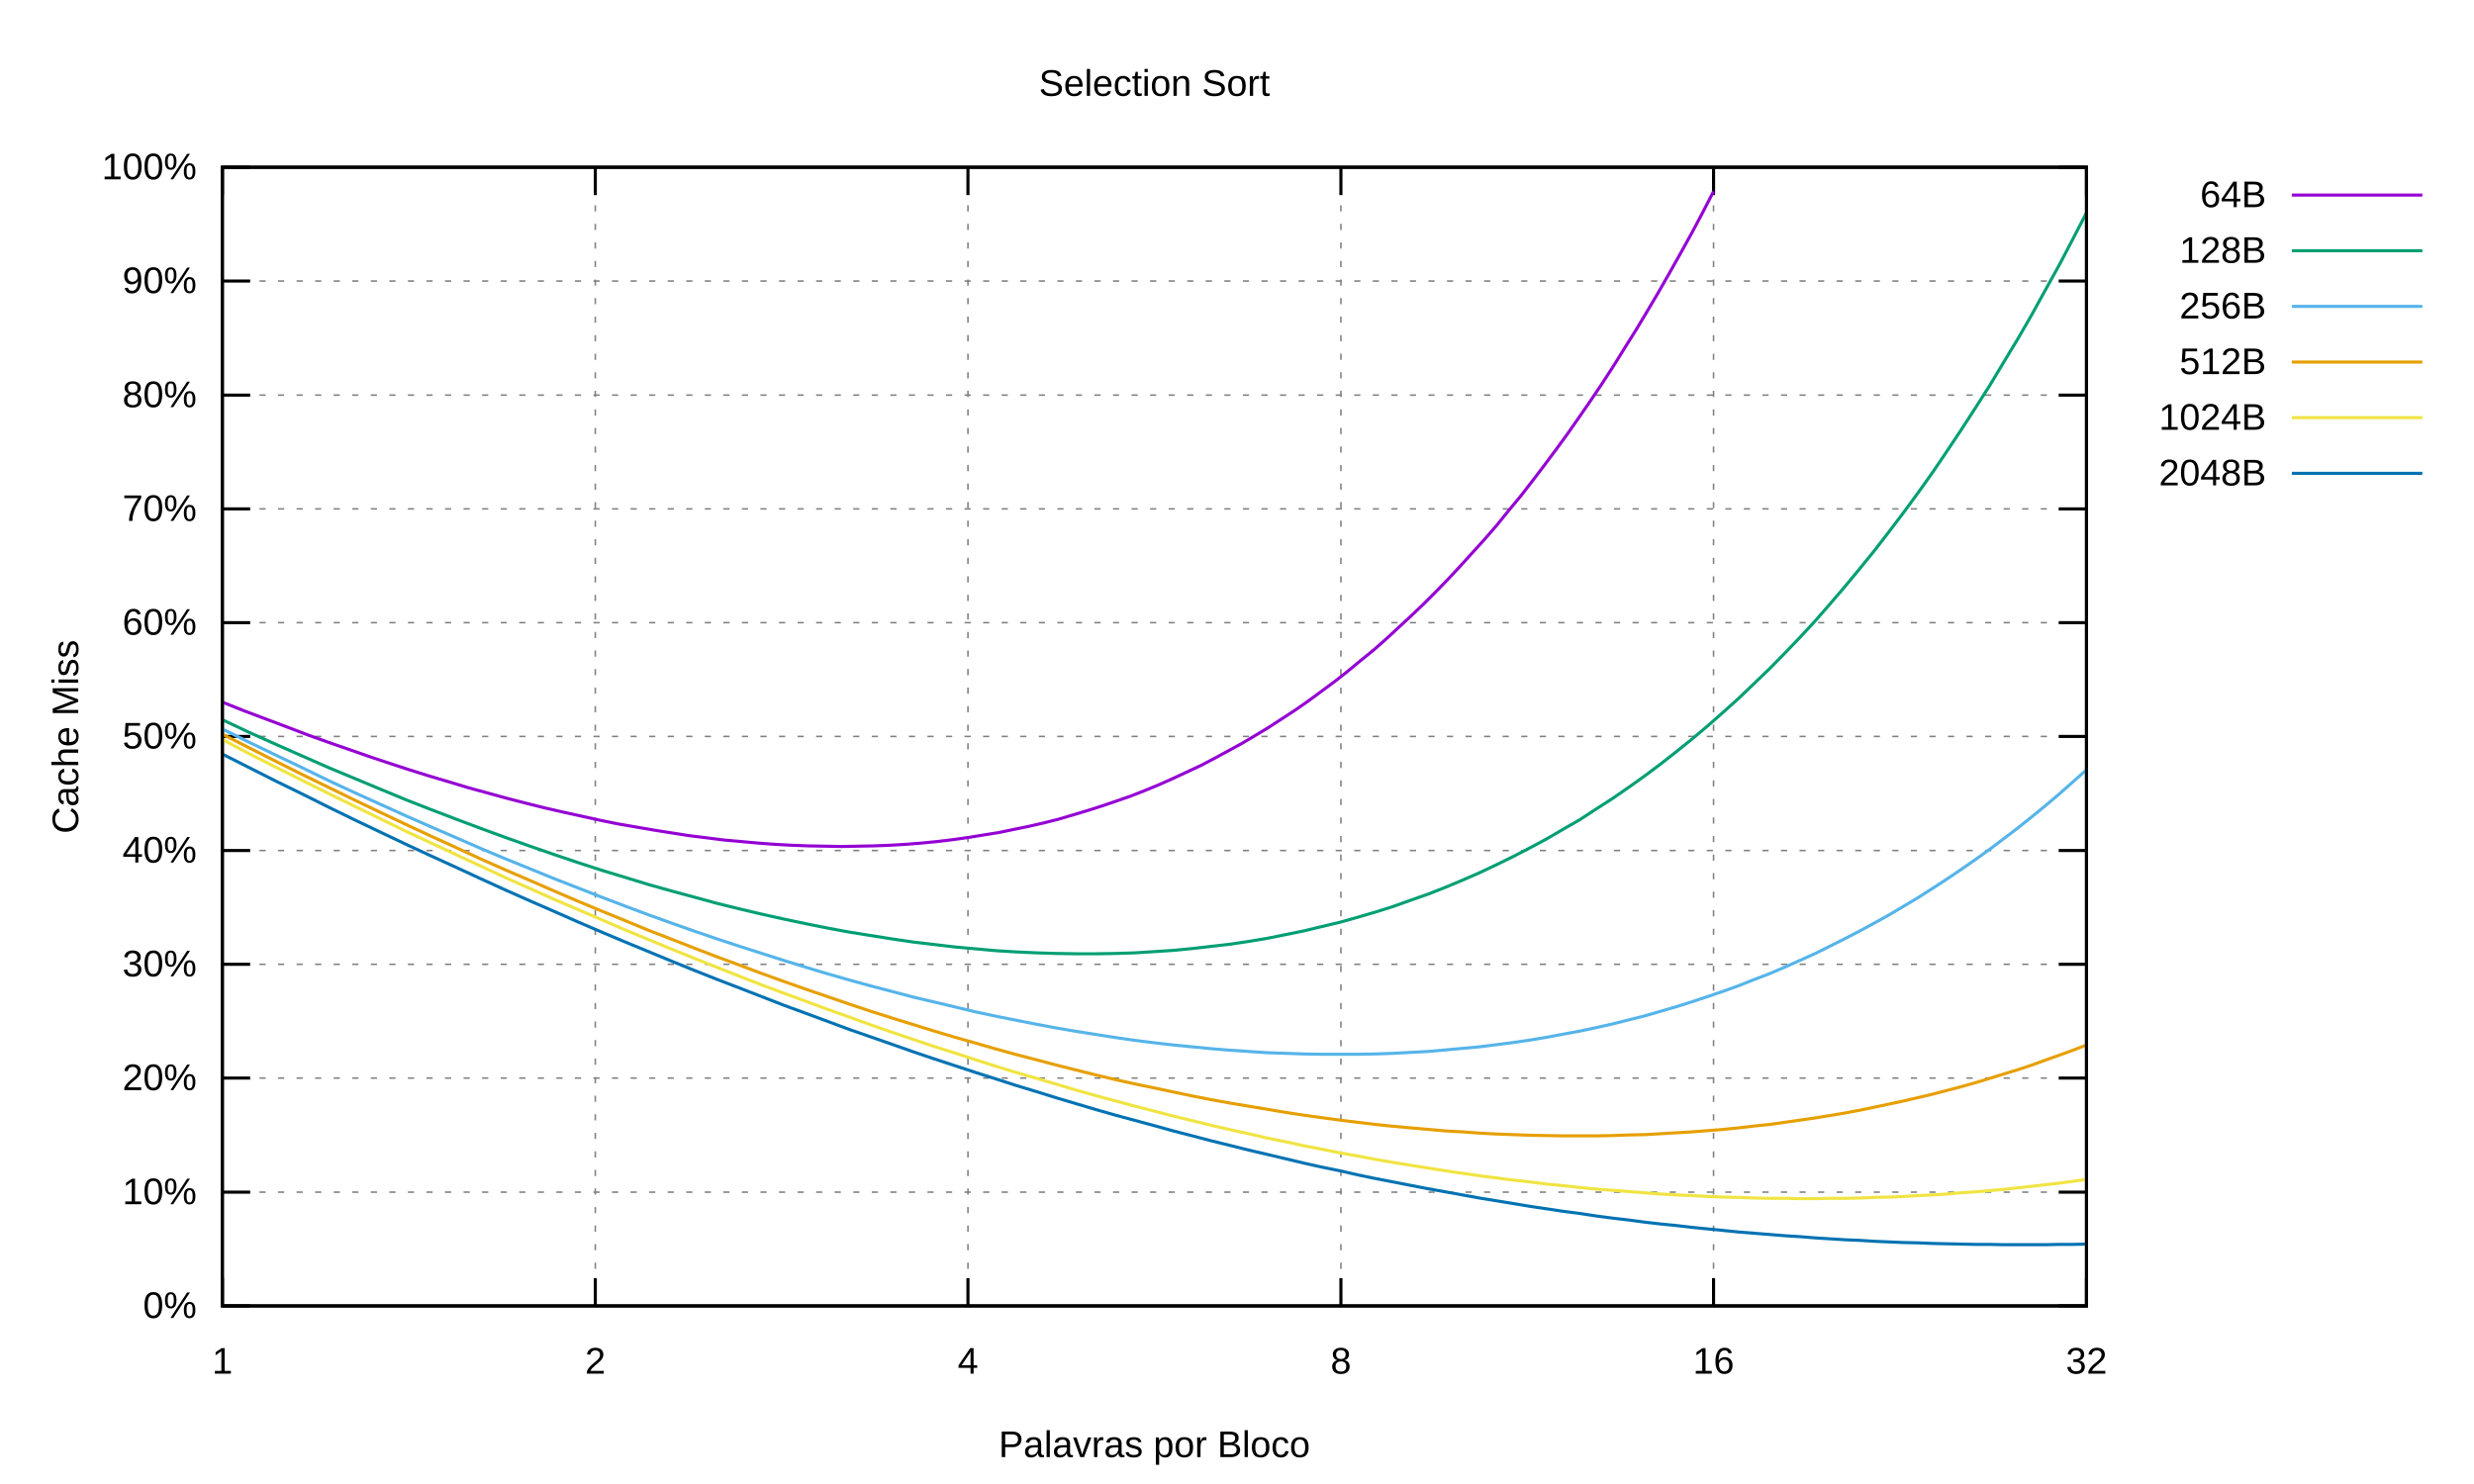
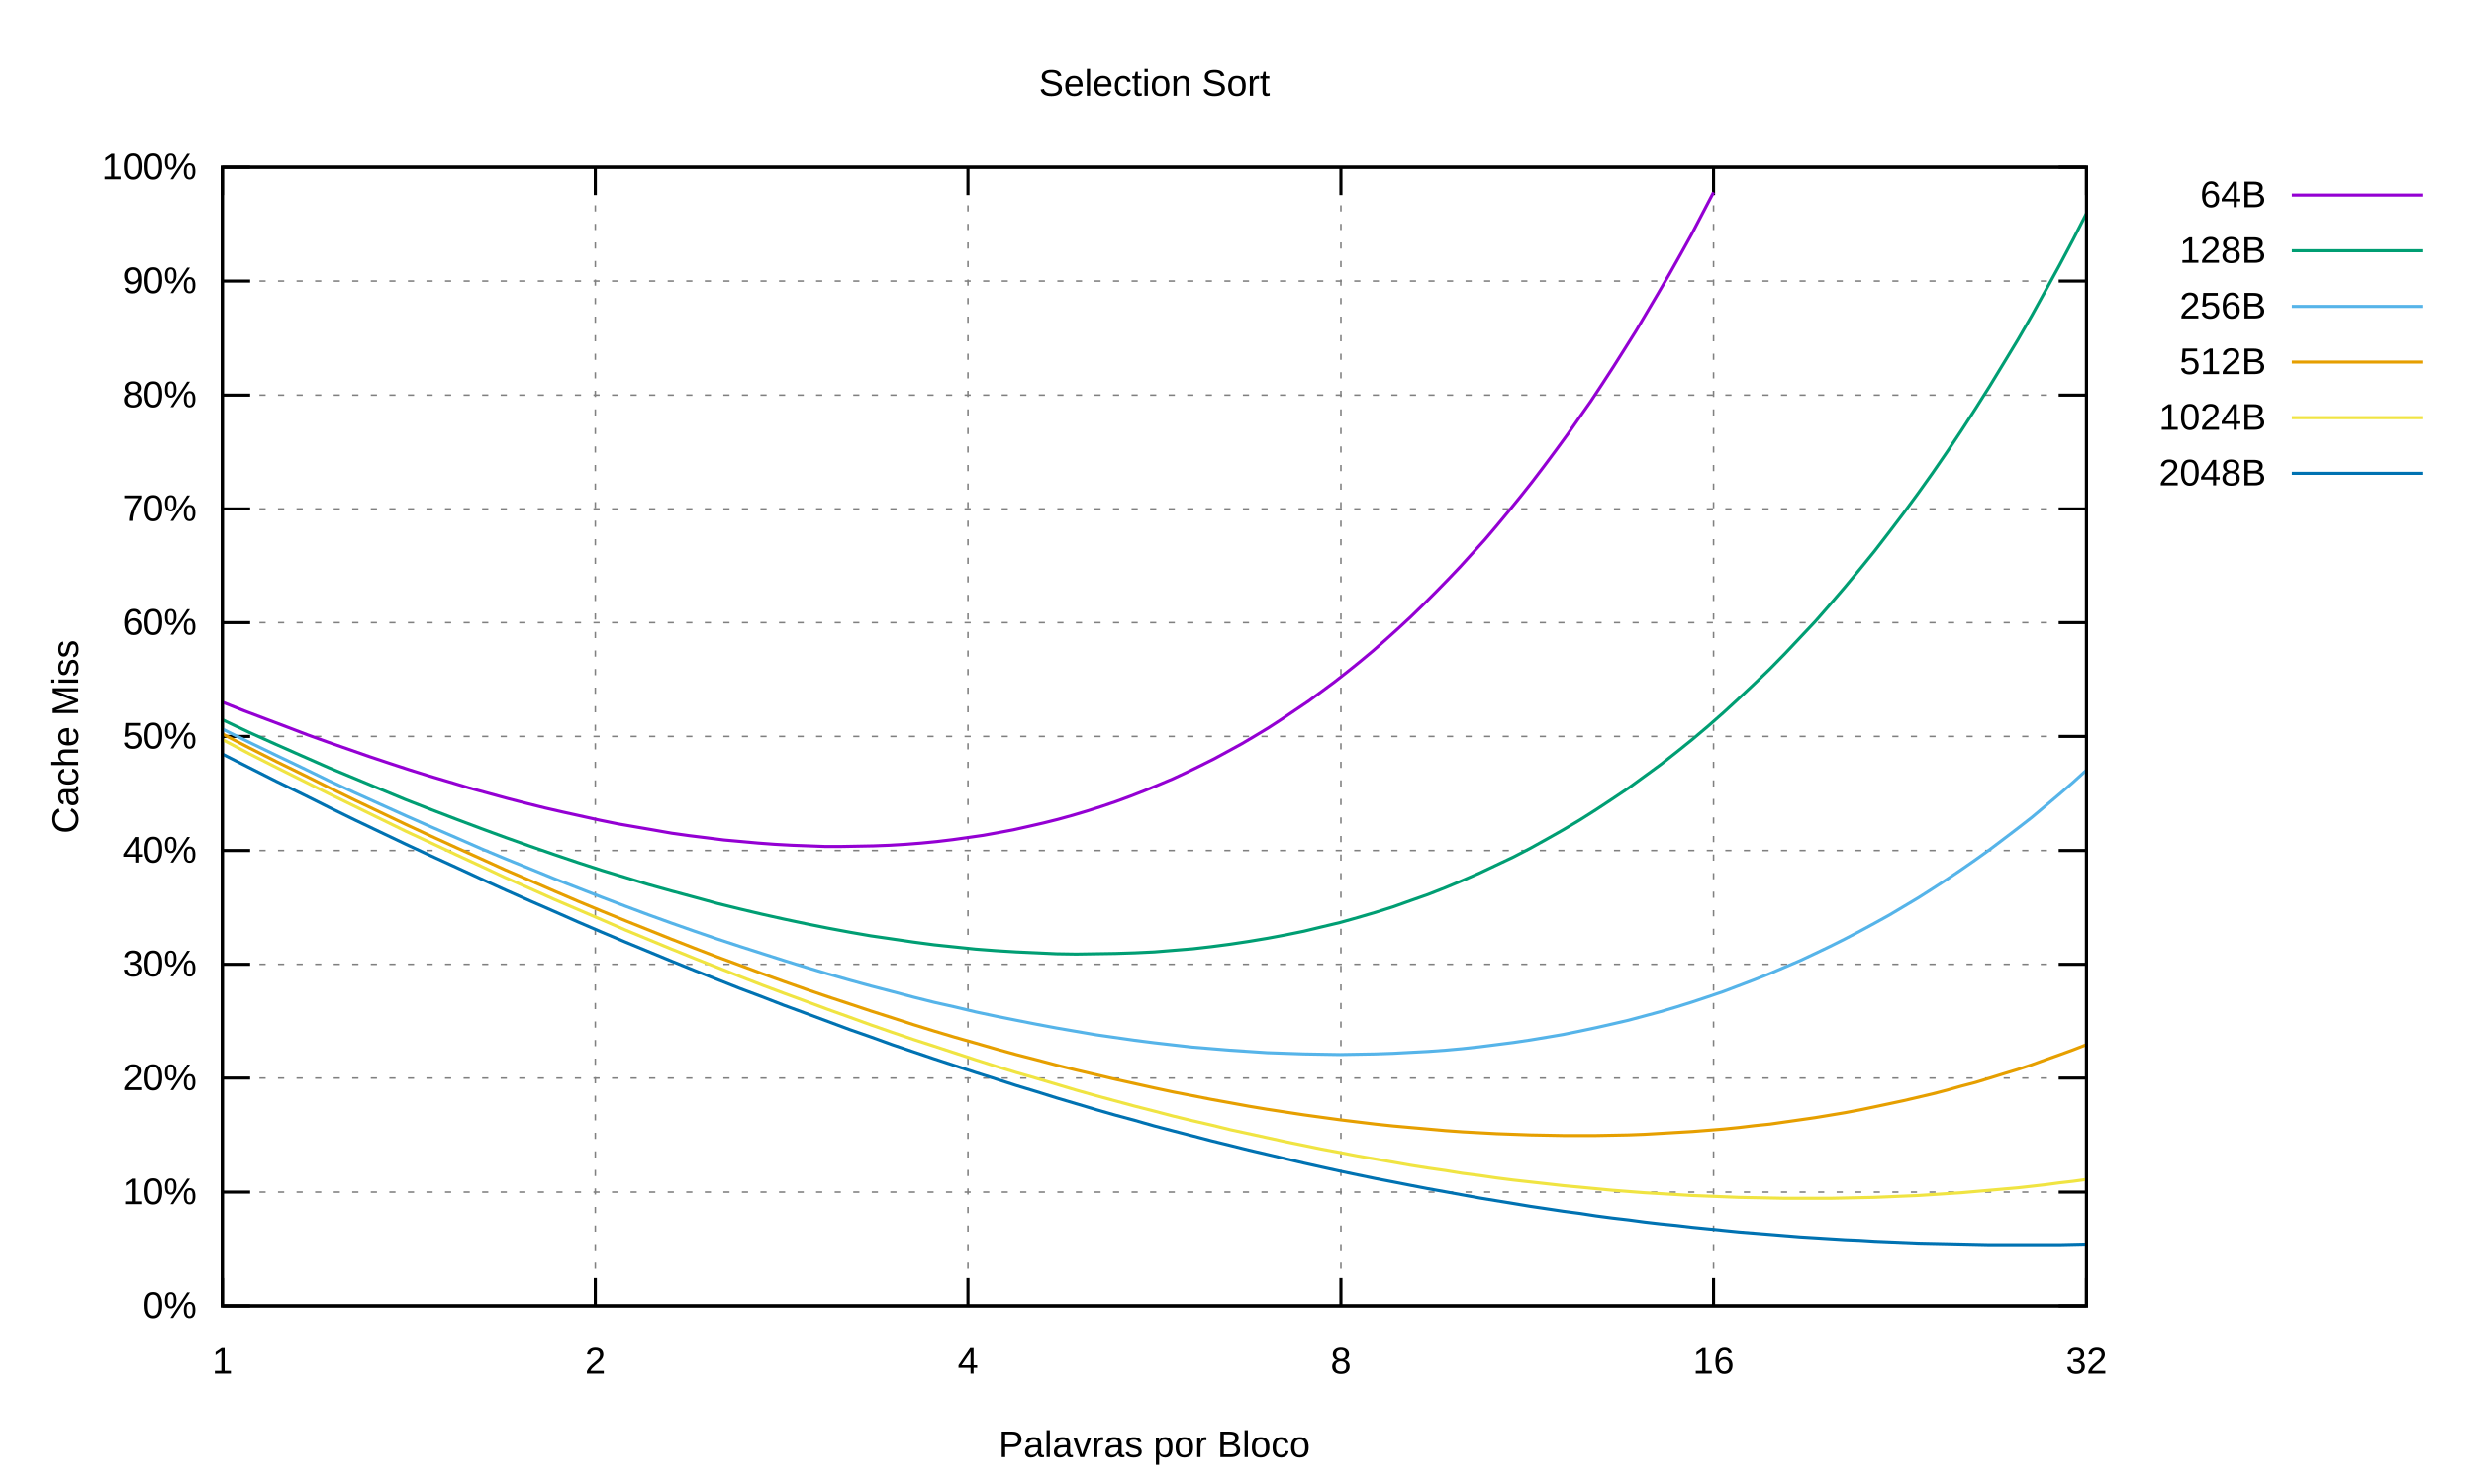
<svg xmlns="http://www.w3.org/2000/svg" xmlns:xlink="http://www.w3.org/1999/xlink" width="800" height="480" viewBox="0 0 800 480">
  <g id="gnuplot_canvas">
    <rect x="0" y="0" width="800" height="480" fill="none" />
    <defs>
      <circle id="gpDot" r="0.5" stroke-width="0.5" stroke="currentColor" />
      <path id="gpPt0" stroke-width="0.222" stroke="currentColor" d="M-1,0 h2 M0,-1 v2" />
      <path id="gpPt1" stroke-width="0.222" stroke="currentColor" d="M-1,-1 L1,1 M1,-1 L-1,1" />
      <path id="gpPt2" stroke-width="0.222" stroke="currentColor" d="M-1,0 L1,0 M0,-1 L0,1 M-1,-1 L1,1 M-1,1 L1,-1" />
      <rect id="gpPt3" stroke-width="0.222" stroke="currentColor" x="-1" y="-1" width="2" height="2" />
      <rect id="gpPt4" stroke-width="0.222" stroke="currentColor" fill="currentColor" x="-1" y="-1" width="2" height="2" />
      <circle id="gpPt5" stroke-width="0.222" stroke="currentColor" cx="0" cy="0" r="1" />
      <use xlink:href="#gpPt5" id="gpPt6" fill="currentColor" stroke="none" />
      <path id="gpPt7" stroke-width="0.222" stroke="currentColor" d="M0,-1.33 L-1.33,0.67 L1.33,0.67 z" />
      <use xlink:href="#gpPt7" id="gpPt8" fill="currentColor" stroke="none" />
      <use xlink:href="#gpPt7" id="gpPt9" stroke="currentColor" transform="rotate(180)" />
      <use xlink:href="#gpPt9" id="gpPt10" fill="currentColor" stroke="none" />
      <use xlink:href="#gpPt3" id="gpPt11" stroke="currentColor" transform="rotate(45)" />
      <use xlink:href="#gpPt11" id="gpPt12" fill="currentColor" stroke="none" />
      <path id="gpPt13" stroke-width="0.222" stroke="currentColor" d="M0,1.330 L1.265,0.411 L0.782,-1.067 L-0.782,-1.076 L-1.265,0.411 z" />
      <use xlink:href="#gpPt13" id="gpPt14" fill="currentColor" stroke="none" />
      <filter id="textbox" filterUnits="objectBoundingBox" x="0" y="0" height="1" width="1">
        <feFlood flood-color="white" flood-opacity="1" result="bgnd" />
        <feComposite in="SourceGraphic" in2="bgnd" operator="atop" />
      </filter>
      <filter id="greybox" filterUnits="objectBoundingBox" x="0" y="0" height="1" width="1">
        <feFlood flood-color="lightgrey" flood-opacity="1" result="grey" />
        <feComposite in="SourceGraphic" in2="grey" operator="atop" />
      </filter>
    </defs>
    <g fill="none" color="white" stroke="black" stroke-width="1.00" stroke-linecap="butt" stroke-linejoin="miter">
</g>
    <g fill="none" color="black" stroke="currentColor" stroke-width="1.00" stroke-linecap="butt" stroke-linejoin="miter">
</g>
    <g fill="none" color="black" stroke="black" stroke-width="0.50" stroke-linecap="butt" stroke-linejoin="miter">
</g>
    <g fill="none" color="gray" stroke="currentColor" stroke-width="0.50" stroke-linecap="butt" stroke-linejoin="miter">
      <path stroke="gray" stroke-dasharray="2,4" class="gridline" d="M71.9,422.4 L674.7,422.4  " />
    </g>
    <g fill="none" color="gray" stroke="gray" stroke-width="1.00" stroke-linecap="butt" stroke-linejoin="miter">
</g>
    <g fill="none" color="black" stroke="currentColor" stroke-width="1.00" stroke-linecap="butt" stroke-linejoin="miter">
      <path stroke="black" d="M71.9,422.4 L80.9,422.4 M674.7,422.4 L665.7,422.4  " />
      <g transform="translate(63.6,426.3)" stroke="none" fill="black" font-family="Arial" font-size="12.00" text-anchor="end">
        <text>
          <tspan font-family="Arial">0%</tspan>
        </text>
      </g>
    </g>
    <g fill="none" color="black" stroke="currentColor" stroke-width="1.00" stroke-linecap="butt" stroke-linejoin="miter">
</g>
    <g fill="none" color="black" stroke="black" stroke-width="0.50" stroke-linecap="butt" stroke-linejoin="miter">
</g>
    <g fill="none" color="gray" stroke="currentColor" stroke-width="0.50" stroke-linecap="butt" stroke-linejoin="miter">
      <path stroke="gray" stroke-dasharray="2,4" class="gridline" d="M71.9,385.6 L674.7,385.6  " />
    </g>
    <g fill="none" color="gray" stroke="gray" stroke-width="1.00" stroke-linecap="butt" stroke-linejoin="miter">
</g>
    <g fill="none" color="black" stroke="currentColor" stroke-width="1.00" stroke-linecap="butt" stroke-linejoin="miter">
      <path stroke="black" d="M71.9,385.6 L80.9,385.6 M674.7,385.6 L665.7,385.6  " />
      <g transform="translate(63.6,389.5)" stroke="none" fill="black" font-family="Arial" font-size="12.00" text-anchor="end">
        <text>
          <tspan font-family="Arial">10%</tspan>
        </text>
      </g>
    </g>
    <g fill="none" color="black" stroke="currentColor" stroke-width="1.00" stroke-linecap="butt" stroke-linejoin="miter">
</g>
    <g fill="none" color="black" stroke="black" stroke-width="0.50" stroke-linecap="butt" stroke-linejoin="miter">
</g>
    <g fill="none" color="gray" stroke="currentColor" stroke-width="0.50" stroke-linecap="butt" stroke-linejoin="miter">
      <path stroke="gray" stroke-dasharray="2,4" class="gridline" d="M71.9,348.7 L674.7,348.7  " />
    </g>
    <g fill="none" color="gray" stroke="gray" stroke-width="1.00" stroke-linecap="butt" stroke-linejoin="miter">
</g>
    <g fill="none" color="black" stroke="currentColor" stroke-width="1.00" stroke-linecap="butt" stroke-linejoin="miter">
      <path stroke="black" d="M71.9,348.7 L80.9,348.7 M674.7,348.7 L665.7,348.7  " />
      <g transform="translate(63.6,352.6)" stroke="none" fill="black" font-family="Arial" font-size="12.00" text-anchor="end">
        <text>
          <tspan font-family="Arial">20%</tspan>
        </text>
      </g>
    </g>
    <g fill="none" color="black" stroke="currentColor" stroke-width="1.00" stroke-linecap="butt" stroke-linejoin="miter">
</g>
    <g fill="none" color="black" stroke="black" stroke-width="0.50" stroke-linecap="butt" stroke-linejoin="miter">
</g>
    <g fill="none" color="gray" stroke="currentColor" stroke-width="0.50" stroke-linecap="butt" stroke-linejoin="miter">
      <path stroke="gray" stroke-dasharray="2,4" class="gridline" d="M71.9,311.9 L674.7,311.9  " />
    </g>
    <g fill="none" color="gray" stroke="gray" stroke-width="1.00" stroke-linecap="butt" stroke-linejoin="miter">
</g>
    <g fill="none" color="black" stroke="currentColor" stroke-width="1.00" stroke-linecap="butt" stroke-linejoin="miter">
      <path stroke="black" d="M71.9,311.9 L80.9,311.9 M674.7,311.9 L665.7,311.9  " />
      <g transform="translate(63.6,315.8)" stroke="none" fill="black" font-family="Arial" font-size="12.00" text-anchor="end">
        <text>
          <tspan font-family="Arial">30%</tspan>
        </text>
      </g>
    </g>
    <g fill="none" color="black" stroke="currentColor" stroke-width="1.00" stroke-linecap="butt" stroke-linejoin="miter">
</g>
    <g fill="none" color="black" stroke="black" stroke-width="0.50" stroke-linecap="butt" stroke-linejoin="miter">
</g>
    <g fill="none" color="gray" stroke="currentColor" stroke-width="0.50" stroke-linecap="butt" stroke-linejoin="miter">
      <path stroke="gray" stroke-dasharray="2,4" class="gridline" d="M71.9,275.1 L674.7,275.1  " />
    </g>
    <g fill="none" color="gray" stroke="gray" stroke-width="1.00" stroke-linecap="butt" stroke-linejoin="miter">
</g>
    <g fill="none" color="black" stroke="currentColor" stroke-width="1.00" stroke-linecap="butt" stroke-linejoin="miter">
      <path stroke="black" d="M71.9,275.1 L80.9,275.1 M674.7,275.1 L665.7,275.1  " />
      <g transform="translate(63.6,279.0)" stroke="none" fill="black" font-family="Arial" font-size="12.00" text-anchor="end">
        <text>
          <tspan font-family="Arial">40%</tspan>
        </text>
      </g>
    </g>
    <g fill="none" color="black" stroke="currentColor" stroke-width="1.00" stroke-linecap="butt" stroke-linejoin="miter">
</g>
    <g fill="none" color="black" stroke="black" stroke-width="0.50" stroke-linecap="butt" stroke-linejoin="miter">
</g>
    <g fill="none" color="gray" stroke="currentColor" stroke-width="0.50" stroke-linecap="butt" stroke-linejoin="miter">
      <path stroke="gray" stroke-dasharray="2,4" class="gridline" d="M71.9,238.2 L674.7,238.2  " />
    </g>
    <g fill="none" color="gray" stroke="gray" stroke-width="1.00" stroke-linecap="butt" stroke-linejoin="miter">
</g>
    <g fill="none" color="black" stroke="currentColor" stroke-width="1.00" stroke-linecap="butt" stroke-linejoin="miter">
      <path stroke="black" d="M71.9,238.2 L80.9,238.2 M674.7,238.2 L665.7,238.2  " />
      <g transform="translate(63.6,242.1)" stroke="none" fill="black" font-family="Arial" font-size="12.00" text-anchor="end">
        <text>
          <tspan font-family="Arial">50%</tspan>
        </text>
      </g>
    </g>
    <g fill="none" color="black" stroke="currentColor" stroke-width="1.00" stroke-linecap="butt" stroke-linejoin="miter">
</g>
    <g fill="none" color="black" stroke="black" stroke-width="0.50" stroke-linecap="butt" stroke-linejoin="miter">
</g>
    <g fill="none" color="gray" stroke="currentColor" stroke-width="0.50" stroke-linecap="butt" stroke-linejoin="miter">
      <path stroke="gray" stroke-dasharray="2,4" class="gridline" d="M71.9,201.4 L674.7,201.4  " />
    </g>
    <g fill="none" color="gray" stroke="gray" stroke-width="1.00" stroke-linecap="butt" stroke-linejoin="miter">
</g>
    <g fill="none" color="black" stroke="currentColor" stroke-width="1.00" stroke-linecap="butt" stroke-linejoin="miter">
      <path stroke="black" d="M71.9,201.4 L80.9,201.4 M674.7,201.4 L665.7,201.4  " />
      <g transform="translate(63.6,205.3)" stroke="none" fill="black" font-family="Arial" font-size="12.00" text-anchor="end">
        <text>
          <tspan font-family="Arial">60%</tspan>
        </text>
      </g>
    </g>
    <g fill="none" color="black" stroke="currentColor" stroke-width="1.00" stroke-linecap="butt" stroke-linejoin="miter">
</g>
    <g fill="none" color="black" stroke="black" stroke-width="0.50" stroke-linecap="butt" stroke-linejoin="miter">
</g>
    <g fill="none" color="gray" stroke="currentColor" stroke-width="0.50" stroke-linecap="butt" stroke-linejoin="miter">
      <path stroke="gray" stroke-dasharray="2,4" class="gridline" d="M71.9,164.6 L674.7,164.6  " />
    </g>
    <g fill="none" color="gray" stroke="gray" stroke-width="1.00" stroke-linecap="butt" stroke-linejoin="miter">
</g>
    <g fill="none" color="black" stroke="currentColor" stroke-width="1.00" stroke-linecap="butt" stroke-linejoin="miter">
      <path stroke="black" d="M71.9,164.6 L80.9,164.6 M674.7,164.6 L665.7,164.6  " />
      <g transform="translate(63.6,168.5)" stroke="none" fill="black" font-family="Arial" font-size="12.00" text-anchor="end">
        <text>
          <tspan font-family="Arial">70%</tspan>
        </text>
      </g>
    </g>
    <g fill="none" color="black" stroke="currentColor" stroke-width="1.00" stroke-linecap="butt" stroke-linejoin="miter">
</g>
    <g fill="none" color="black" stroke="black" stroke-width="0.50" stroke-linecap="butt" stroke-linejoin="miter">
</g>
    <g fill="none" color="gray" stroke="currentColor" stroke-width="0.50" stroke-linecap="butt" stroke-linejoin="miter">
      <path stroke="gray" stroke-dasharray="2,4" class="gridline" d="M71.9,127.8 L674.7,127.8  " />
    </g>
    <g fill="none" color="gray" stroke="gray" stroke-width="1.00" stroke-linecap="butt" stroke-linejoin="miter">
</g>
    <g fill="none" color="black" stroke="currentColor" stroke-width="1.00" stroke-linecap="butt" stroke-linejoin="miter">
      <path stroke="black" d="M71.9,127.8 L80.9,127.8 M674.7,127.8 L665.7,127.8  " />
      <g transform="translate(63.6,131.7)" stroke="none" fill="black" font-family="Arial" font-size="12.00" text-anchor="end">
        <text>
          <tspan font-family="Arial">80%</tspan>
        </text>
      </g>
    </g>
    <g fill="none" color="black" stroke="currentColor" stroke-width="1.00" stroke-linecap="butt" stroke-linejoin="miter">
</g>
    <g fill="none" color="black" stroke="black" stroke-width="0.50" stroke-linecap="butt" stroke-linejoin="miter">
</g>
    <g fill="none" color="gray" stroke="currentColor" stroke-width="0.50" stroke-linecap="butt" stroke-linejoin="miter">
      <path stroke="gray" stroke-dasharray="2,4" class="gridline" d="M71.9,90.9 L674.7,90.9  " />
    </g>
    <g fill="none" color="gray" stroke="gray" stroke-width="1.00" stroke-linecap="butt" stroke-linejoin="miter">
</g>
    <g fill="none" color="black" stroke="currentColor" stroke-width="1.00" stroke-linecap="butt" stroke-linejoin="miter">
      <path stroke="black" d="M71.9,90.9 L80.9,90.9 M674.7,90.9 L665.7,90.9  " />
      <g transform="translate(63.6,94.8)" stroke="none" fill="black" font-family="Arial" font-size="12.00" text-anchor="end">
        <text>
          <tspan font-family="Arial">90%</tspan>
        </text>
      </g>
    </g>
    <g fill="none" color="black" stroke="currentColor" stroke-width="1.00" stroke-linecap="butt" stroke-linejoin="miter">
</g>
    <g fill="none" color="black" stroke="black" stroke-width="0.50" stroke-linecap="butt" stroke-linejoin="miter">
</g>
    <g fill="none" color="gray" stroke="currentColor" stroke-width="0.50" stroke-linecap="butt" stroke-linejoin="miter">
      <path stroke="gray" stroke-dasharray="2,4" class="gridline" d="M71.9,54.1 L674.7,54.1  " />
    </g>
    <g fill="none" color="gray" stroke="gray" stroke-width="1.00" stroke-linecap="butt" stroke-linejoin="miter">
</g>
    <g fill="none" color="black" stroke="currentColor" stroke-width="1.00" stroke-linecap="butt" stroke-linejoin="miter">
      <path stroke="black" d="M71.9,54.1 L80.9,54.1 M674.7,54.1 L665.7,54.1  " />
      <g transform="translate(63.6,58.0)" stroke="none" fill="black" font-family="Arial" font-size="12.00" text-anchor="end">
        <text>
          <tspan font-family="Arial">100%</tspan>
        </text>
      </g>
    </g>
    <g fill="none" color="black" stroke="currentColor" stroke-width="1.00" stroke-linecap="butt" stroke-linejoin="miter">
</g>
    <g fill="none" color="black" stroke="black" stroke-width="0.50" stroke-linecap="butt" stroke-linejoin="miter">
</g>
    <g fill="none" color="gray" stroke="currentColor" stroke-width="0.50" stroke-linecap="butt" stroke-linejoin="miter">
      <path stroke="gray" stroke-dasharray="2,4" class="gridline" d="M71.9,422.4 L71.9,54.1  " />
    </g>
    <g fill="none" color="gray" stroke="gray" stroke-width="1.00" stroke-linecap="butt" stroke-linejoin="miter">
</g>
    <g fill="none" color="black" stroke="currentColor" stroke-width="1.00" stroke-linecap="butt" stroke-linejoin="miter">
      <path stroke="black" d="M71.9,422.4 L71.9,413.4 M71.9,54.1 L71.9,63.1  " />
      <g transform="translate(71.9,444.3)" stroke="none" fill="black" font-family="Arial" font-size="12.00" text-anchor="middle">
        <text>
          <tspan font-family="Arial"> 1</tspan>
        </text>
      </g>
    </g>
    <g fill="none" color="black" stroke="currentColor" stroke-width="1.00" stroke-linecap="butt" stroke-linejoin="miter">
</g>
    <g fill="none" color="black" stroke="black" stroke-width="0.50" stroke-linecap="butt" stroke-linejoin="miter">
</g>
    <g fill="none" color="gray" stroke="currentColor" stroke-width="0.50" stroke-linecap="butt" stroke-linejoin="miter">
      <path stroke="gray" stroke-dasharray="2,4" class="gridline" d="M192.5,422.4 L192.5,54.1  " />
    </g>
    <g fill="none" color="gray" stroke="gray" stroke-width="1.00" stroke-linecap="butt" stroke-linejoin="miter">
</g>
    <g fill="none" color="black" stroke="currentColor" stroke-width="1.00" stroke-linecap="butt" stroke-linejoin="miter">
      <path stroke="black" d="M192.5,422.4 L192.5,413.4 M192.5,54.1 L192.5,63.1  " />
      <g transform="translate(192.5,444.3)" stroke="none" fill="black" font-family="Arial" font-size="12.00" text-anchor="middle">
        <text>
          <tspan font-family="Arial"> 2</tspan>
        </text>
      </g>
    </g>
    <g fill="none" color="black" stroke="currentColor" stroke-width="1.00" stroke-linecap="butt" stroke-linejoin="miter">
</g>
    <g fill="none" color="black" stroke="black" stroke-width="0.50" stroke-linecap="butt" stroke-linejoin="miter">
</g>
    <g fill="none" color="gray" stroke="currentColor" stroke-width="0.50" stroke-linecap="butt" stroke-linejoin="miter">
      <path stroke="gray" stroke-dasharray="2,4" class="gridline" d="M313.0,422.4 L313.0,54.1  " />
    </g>
    <g fill="none" color="gray" stroke="gray" stroke-width="1.00" stroke-linecap="butt" stroke-linejoin="miter">
</g>
    <g fill="none" color="black" stroke="currentColor" stroke-width="1.00" stroke-linecap="butt" stroke-linejoin="miter">
      <path stroke="black" d="M313.0,422.4 L313.0,413.4 M313.0,54.1 L313.0,63.1  " />
      <g transform="translate(313.0,444.3)" stroke="none" fill="black" font-family="Arial" font-size="12.00" text-anchor="middle">
        <text>
          <tspan font-family="Arial"> 4</tspan>
        </text>
      </g>
    </g>
    <g fill="none" color="black" stroke="currentColor" stroke-width="1.00" stroke-linecap="butt" stroke-linejoin="miter">
</g>
    <g fill="none" color="black" stroke="black" stroke-width="0.50" stroke-linecap="butt" stroke-linejoin="miter">
</g>
    <g fill="none" color="gray" stroke="currentColor" stroke-width="0.50" stroke-linecap="butt" stroke-linejoin="miter">
      <path stroke="gray" stroke-dasharray="2,4" class="gridline" d="M433.6,422.4 L433.6,54.1  " />
    </g>
    <g fill="none" color="gray" stroke="gray" stroke-width="1.00" stroke-linecap="butt" stroke-linejoin="miter">
</g>
    <g fill="none" color="black" stroke="currentColor" stroke-width="1.00" stroke-linecap="butt" stroke-linejoin="miter">
      <path stroke="black" d="M433.6,422.4 L433.6,413.4 M433.6,54.1 L433.6,63.1  " />
      <g transform="translate(433.6,444.3)" stroke="none" fill="black" font-family="Arial" font-size="12.00" text-anchor="middle">
        <text>
          <tspan font-family="Arial"> 8</tspan>
        </text>
      </g>
    </g>
    <g fill="none" color="black" stroke="currentColor" stroke-width="1.00" stroke-linecap="butt" stroke-linejoin="miter">
</g>
    <g fill="none" color="black" stroke="black" stroke-width="0.50" stroke-linecap="butt" stroke-linejoin="miter">
</g>
    <g fill="none" color="gray" stroke="currentColor" stroke-width="0.50" stroke-linecap="butt" stroke-linejoin="miter">
      <path stroke="gray" stroke-dasharray="2,4" class="gridline" d="M554.1,422.4 L554.1,54.1  " />
    </g>
    <g fill="none" color="gray" stroke="gray" stroke-width="1.00" stroke-linecap="butt" stroke-linejoin="miter">
</g>
    <g fill="none" color="black" stroke="currentColor" stroke-width="1.00" stroke-linecap="butt" stroke-linejoin="miter">
      <path stroke="black" d="M554.1,422.4 L554.1,413.4 M554.1,54.1 L554.1,63.1  " />
      <g transform="translate(554.1,444.3)" stroke="none" fill="black" font-family="Arial" font-size="12.00" text-anchor="middle">
        <text>
          <tspan font-family="Arial"> 16</tspan>
        </text>
      </g>
    </g>
    <g fill="none" color="black" stroke="currentColor" stroke-width="1.00" stroke-linecap="butt" stroke-linejoin="miter">
</g>
    <g fill="none" color="black" stroke="black" stroke-width="0.50" stroke-linecap="butt" stroke-linejoin="miter">
</g>
    <g fill="none" color="gray" stroke="currentColor" stroke-width="0.50" stroke-linecap="butt" stroke-linejoin="miter">
      <path stroke="gray" stroke-dasharray="2,4" class="gridline" d="M674.7,422.4 L674.7,54.1  " />
    </g>
    <g fill="none" color="gray" stroke="gray" stroke-width="1.00" stroke-linecap="butt" stroke-linejoin="miter">
</g>
    <g fill="none" color="black" stroke="currentColor" stroke-width="1.00" stroke-linecap="butt" stroke-linejoin="miter">
      <path stroke="black" d="M674.7,422.4 L674.7,413.4 M674.7,54.1 L674.7,63.1  " />
      <g transform="translate(674.7,444.3)" stroke="none" fill="black" font-family="Arial" font-size="12.00" text-anchor="middle">
        <text>
          <tspan font-family="Arial"> 32</tspan>
        </text>
      </g>
    </g>
    <g fill="none" color="black" stroke="currentColor" stroke-width="1.00" stroke-linecap="butt" stroke-linejoin="miter">
</g>
    <g fill="none" color="black" stroke="currentColor" stroke-width="1.00" stroke-linecap="butt" stroke-linejoin="miter">
      <path stroke="black" d="M71.9,54.1 L71.9,422.4 L674.7,422.4 L674.7,54.1 L71.9,54.1 Z  " />
    </g>
    <g fill="none" color="black" stroke="currentColor" stroke-width="1.00" stroke-linecap="butt" stroke-linejoin="miter">
      <g transform="translate(25.3,238.3) rotate(270)" stroke="none" fill="black" font-family="Arial" font-size="12.00" text-anchor="middle">
        <text>
          <tspan font-family="Arial">Cache Miss</tspan>
        </text>
      </g>
    </g>
    <g fill="none" color="black" stroke="currentColor" stroke-width="1.00" stroke-linecap="butt" stroke-linejoin="miter">
      <g transform="translate(373.3,471.3)" stroke="none" fill="black" font-family="Arial" font-size="12.00" text-anchor="middle">
        <text>
          <tspan font-family="Arial">Palavras por Bloco</tspan>
        </text>
      </g>
    </g>
    <g fill="none" color="black" stroke="currentColor" stroke-width="1.00" stroke-linecap="butt" stroke-linejoin="miter">
      <g transform="translate(373.3,31.0)" stroke="none" fill="black" font-family="Arial" font-size="12.00" text-anchor="middle">
        <text>
          <tspan font-family="Arial">Selection Sort</tspan>
        </text>
      </g>
    </g>
    <g fill="none" color="black" stroke="currentColor" stroke-width="1.00" stroke-linecap="butt" stroke-linejoin="miter">
</g>
    <g id="gnuplot_plot_1">
      <g fill="none" color="black" stroke="currentColor" stroke-width="1.00" stroke-linecap="butt" stroke-linejoin="miter">
        <g transform="translate(732.8,67.0)" stroke="none" fill="black" font-family="Arial" font-size="12.00" text-anchor="end">
          <text>
            <tspan font-family="Arial">64B</tspan>
          </text>
        </g>
      </g>
      <g fill="none" color="black" stroke="currentColor" stroke-width="1.00" stroke-linecap="butt" stroke-linejoin="miter">
-         <path stroke="rgb(148,   0, 211)" d="M741.1,63.1 L783.3,63.1 M71.9,227.1 L78.9,229.9 L85.8,232.5 L92.7,235.1 L99.5,237.7 L106.2,240.1   L112.8,242.4 L119.4,244.7 L126.0,246.9 L132.4,249.0 L138.8,251.0 L145.2,252.9 L151.5,254.8 L157.7,256.5   L163.9,258.2 L170.1,259.8 L176.1,261.3 L182.2,262.7 L188.1,264.0 L194.0,265.3 L199.9,266.5 L205.7,267.5   L211.5,268.5 L217.2,269.4 L222.9,270.3 L228.6,271.0 L234.1,271.7 L239.7,272.2 L245.2,272.7 L250.6,273.1   L256.1,273.4 L261.4,273.6 L266.8,273.7 L272.0,273.8 L277.3,273.7 L282.5,273.6 L287.7,273.4 L292.8,273.1   L297.9,272.7 L303.0,272.2 L308.0,271.6 L313.0,270.9 L317.9,270.1 L322.9,269.3 L327.7,268.3 L332.6,267.3   L337.4,266.2 L342.2,265.0 L346.9,263.6 L351.6,262.2 L356.3,260.7 L361.0,259.1 L365.6,257.5 L370.2,255.7   L374.8,253.8 L379.3,251.8 L383.8,249.7 L388.3,247.6 L392.7,245.3 L397.1,242.9 L401.5,240.5 L405.9,237.9   L410.2,235.3 L414.5,232.5 L418.8,229.7 L423.1,226.7 L427.3,223.6 L431.5,220.5 L435.7,217.2 L439.8,213.8   L444.0,210.4 L448.1,206.8 L452.1,203.1 L456.2,199.3 L460.2,195.5 L464.2,191.5 L468.2,187.4 L472.2,183.1   L476.1,178.8 L480.1,174.4 L484.0,169.9 L487.8,165.2 L491.7,160.5 L495.5,155.6 L499.3,150.6 L503.1,145.5   L506.9,140.3 L510.6,135.0 L514.4,129.5 L518.1,124.0 L521.8,118.3 L525.4,112.5 L529.1,106.6 L532.7,100.6   L536.3,94.5 L539.9,88.2 L543.5,81.8 L547.1,75.3 L550.6,68.7 L554.1,61.9  " />
+         <path stroke="rgb(148,   0, 211)" d="M741.1,63.1 L783.3,63.1 M71.9,227.1 L78.9,229.9 L85.8,232.5 L92.7,235.1 L99.5,237.7 L106.2,240.1   L112.8,242.4 L119.4,244.7 L126.0,246.9 L132.4,249.0 L138.8,251.0 L145.2,252.9 L151.5,254.8 L157.7,256.5   L163.9,258.2 L170.1,259.8 L176.1,261.3 L182.2,262.7 L188.1,264.0 L194.0,265.3 L199.9,266.5 L205.7,267.5   L211.5,268.5 L217.2,269.5 L222.9,270.3 L228.6,271.0 L234.1,271.7 L239.7,272.2 L245.2,272.7 L250.6,273.1   L256.1,273.4 L261.4,273.6 L266.8,273.8 L272.0,273.8 L277.3,273.7 L282.5,273.6 L287.7,273.4 L292.8,273.1   L297.9,272.7 L303.0,272.2 L308.0,271.6 L313.0,270.9 L317.9,270.2 L322.9,269.3 L327.7,268.4 L332.6,267.3   L337.4,266.2 L342.2,265.0 L346.9,263.7 L351.6,262.3 L356.3,260.8 L361.0,259.2 L365.6,257.5 L370.2,255.7   L374.8,253.8 L379.3,251.9 L383.8,249.8 L388.3,247.6 L392.7,245.4 L397.1,243.0 L401.5,240.6 L405.9,238.0   L410.2,235.4 L414.5,232.6 L418.8,229.7 L423.1,226.8 L427.3,223.7 L431.5,220.6 L435.7,217.3 L439.8,214.0   L444.0,210.5 L448.1,206.9 L452.1,203.3 L456.2,199.5 L460.2,195.6 L464.2,191.6 L468.2,187.5 L472.2,183.3   L476.1,179.0 L480.1,174.6 L484.0,170.0 L487.8,165.4 L491.7,160.6 L495.5,155.8 L499.3,150.8 L503.1,145.7   L506.9,140.5 L510.6,135.2 L514.4,129.8 L518.1,124.2 L521.8,118.5 L525.4,112.8 L529.1,106.9 L532.7,100.8   L536.3,94.7 L539.9,88.5 L543.5,82.1 L547.1,75.6 L550.6,68.9 L554.1,62.2  " />
      </g>
    </g>
    <g id="gnuplot_plot_2">
      <g fill="none" color="black" stroke="currentColor" stroke-width="1.00" stroke-linecap="butt" stroke-linejoin="miter">
        <g transform="translate(732.8,85.0)" stroke="none" fill="black" font-family="Arial" font-size="12.00" text-anchor="end">
          <text>
            <tspan font-family="Arial">128B</tspan>
          </text>
        </g>
      </g>
      <g fill="none" color="black" stroke="currentColor" stroke-width="1.00" stroke-linecap="butt" stroke-linejoin="miter">
-         <path stroke="rgb(  0, 158, 115)" d="M741.1,81.1 L783.3,81.1 M71.9,232.8 L80.6,236.9 L89.3,240.8 L97.9,244.6 L106.3,248.3 L114.7,251.8   L123.1,255.3 L131.3,258.7 L139.5,261.9 L147.6,265.0 L155.6,268.0 L163.5,270.9 L171.4,273.7 L179.2,276.4   L186.9,279.0 L194.6,281.5 L202.2,283.8 L209.7,286.1 L217.2,288.2 L224.6,290.2 L231.9,292.2 L239.2,294.0   L246.4,295.7 L253.6,297.3 L260.7,298.8 L267.7,300.2 L274.7,301.5 L281.6,302.6 L288.5,303.7 L295.3,304.7   L302.1,305.5 L308.8,306.3 L315.5,306.9 L322.1,307.5 L328.6,307.9 L335.2,308.2 L341.6,308.4 L348.0,308.5   L354.4,308.5 L360.7,308.4 L367.0,308.2 L373.3,307.8 L379.4,307.4 L385.6,306.8 L391.7,306.1 L397.8,305.4   L403.8,304.5 L409.8,303.5 L415.7,302.3 L421.6,301.1 L427.4,299.7 L433.3,298.3 L439.0,296.7 L444.8,295.0   L450.5,293.2 L456.1,291.2 L461.8,289.2 L467.4,287.0 L472.9,284.7 L478.4,282.3 L483.9,279.7 L489.4,277.0   L494.8,274.2 L500.2,271.3 L505.5,268.2 L510.9,265.1 L516.1,261.7 L521.4,258.3 L526.6,254.7 L531.8,251.0   L537.0,247.1 L542.1,243.1 L547.2,239.0 L552.3,234.7 L557.3,230.3 L562.3,225.8 L567.3,221.0 L572.3,216.2   L577.2,211.2 L582.1,206.1 L587.0,200.8 L591.8,195.3 L596.6,189.7 L601.4,183.9 L606.2,178.0 L610.9,171.9   L615.6,165.7 L620.3,159.3 L625.0,152.7 L629.6,145.9 L634.2,139.0 L638.8,131.9 L643.4,124.7 L647.9,117.2   L652.5,109.6 L657.0,101.8 L661.4,93.8 L665.9,85.7 L670.3,77.3 L674.7,68.8  " />
+         <path stroke="rgb(  0, 158, 115)" d="M741.1,81.1 L783.3,81.1 M71.9,232.8 L80.6,236.9 L89.3,240.8 L97.9,244.6 L106.3,248.3 L114.7,251.8   L123.1,255.3 L131.3,258.7 L139.5,261.9 L147.6,265.0 L155.6,268.0 L163.5,270.9 L171.4,273.7 L179.2,276.4   L186.9,279.0 L194.6,281.5 L202.2,283.8 L209.7,286.1 L217.2,288.2 L224.6,290.2 L231.9,292.2 L239.2,294.0   L246.4,295.7 L253.6,297.3 L260.7,298.8 L267.7,300.2 L274.7,301.5 L281.6,302.7 L288.5,303.7 L295.3,304.7   L302.1,305.6 L308.8,306.3 L315.5,307.0 L322.1,307.5 L328.6,307.9 L335.2,308.2 L341.6,308.5 L348.0,308.6   L354.4,308.5 L360.7,308.4 L367.0,308.2 L373.3,307.9 L379.4,307.4 L385.6,306.9 L391.7,306.2 L397.8,305.4   L403.8,304.5 L409.8,303.5 L415.7,302.4 L421.6,301.2 L427.4,299.8 L433.3,298.4 L439.0,296.8 L444.8,295.1   L450.5,293.3 L456.1,291.3 L461.8,289.3 L467.4,287.1 L472.9,284.8 L478.4,282.4 L483.9,279.8 L489.4,277.2   L494.8,274.4 L500.2,271.4 L505.5,268.4 L510.9,265.2 L516.1,261.9 L521.4,258.4 L526.6,254.9 L531.8,251.1   L537.0,247.3 L542.1,243.3 L547.2,239.2 L552.3,234.9 L557.3,230.5 L562.3,225.9 L567.3,221.2 L572.3,216.4   L577.2,211.4 L582.1,206.2 L587.0,201.0 L591.8,195.5 L596.6,189.9 L601.4,184.1 L606.2,178.2 L610.9,172.1   L615.6,165.9 L620.3,159.5 L625.0,152.9 L629.6,146.2 L634.2,139.3 L638.8,132.2 L643.4,124.9 L647.9,117.5   L652.5,109.9 L657.0,102.1 L661.4,94.1 L665.9,85.9 L670.3,77.6 L674.7,69.0  " />
      </g>
    </g>
    <g id="gnuplot_plot_3">
      <g fill="none" color="black" stroke="currentColor" stroke-width="1.00" stroke-linecap="butt" stroke-linejoin="miter">
        <g transform="translate(732.8,103.0)" stroke="none" fill="black" font-family="Arial" font-size="12.00" text-anchor="end">
          <text>
            <tspan font-family="Arial">256B</tspan>
          </text>
        </g>
      </g>
      <g fill="none" color="black" stroke="currentColor" stroke-width="1.00" stroke-linecap="butt" stroke-linejoin="miter">
-         <path stroke="rgb( 86, 180, 233)" d="M741.1,99.1 L783.3,99.1 M71.9,235.8 L80.6,240.1 L89.3,244.3 L97.9,248.4 L106.3,252.5 L114.7,256.4   L123.1,260.2 L131.3,263.9 L139.5,267.5 L147.6,271.0 L155.6,274.5 L163.5,277.8 L171.4,281.0 L179.2,284.2   L186.9,287.2 L194.6,290.2 L202.2,293.1 L209.7,295.9 L217.2,298.6 L224.6,301.2 L231.9,303.7 L239.2,306.1   L246.4,308.4 L253.6,310.7 L260.7,312.9 L267.7,315.0 L274.7,317.0 L281.6,318.9 L288.5,320.7 L295.3,322.5   L302.1,324.1 L308.8,325.7 L315.5,327.3 L322.1,328.7 L328.6,330.0 L335.2,331.3 L341.6,332.5 L348.0,333.6   L354.4,334.6 L360.7,335.6 L367.0,336.5 L373.3,337.3 L379.4,338.0 L385.6,338.6 L391.7,339.2 L397.8,339.7   L403.8,340.1 L409.8,340.5 L415.7,340.7 L421.6,340.9 L427.4,341.0 L433.3,341.0 L439.0,341.0 L444.8,340.9   L450.5,340.7 L456.1,340.4 L461.8,340.1 L467.4,339.6 L472.9,339.1 L478.4,338.6 L483.9,337.9 L489.4,337.2   L494.8,336.4 L500.2,335.5 L505.5,334.5 L510.9,333.5 L516.1,332.4 L521.4,331.2 L526.6,329.9 L531.8,328.6   L537.0,327.1 L542.1,325.6 L547.2,324.0 L552.3,322.3 L557.3,320.6 L562.3,318.8 L567.3,316.8 L572.3,314.9   L577.2,312.8 L582.1,310.6 L587.0,308.4 L591.8,306.0 L596.6,303.6 L601.4,301.1 L606.2,298.5 L610.9,295.9   L615.6,293.1 L620.3,290.3 L625.0,287.3 L629.6,284.3 L634.2,281.2 L638.8,278.0 L643.4,274.7 L647.9,271.3   L652.5,267.8 L657.0,264.2 L661.4,260.6 L665.9,256.8 L670.3,252.9 L674.7,249.0  " />
+         <path stroke="rgb( 86, 180, 233)" d="M741.1,99.1 L783.3,99.1 M71.9,235.8 L80.6,240.1 L89.3,244.3 L97.9,248.4 L106.3,252.5 L114.7,256.4   L123.1,260.2 L131.3,263.9 L139.5,267.5 L147.6,271.0 L155.6,274.5 L163.5,277.8 L171.4,281.0 L179.2,284.2   L186.9,287.2 L194.6,290.2 L202.2,293.1 L209.7,295.9 L217.2,298.6 L224.6,301.2 L231.9,303.7 L239.2,306.1   L246.4,308.4 L253.6,310.7 L260.7,312.9 L267.7,315.0 L274.7,317.0 L281.6,318.9 L288.5,320.7 L295.3,322.5   L302.1,324.2 L308.8,325.7 L315.5,327.3 L322.1,328.7 L328.6,330.0 L335.2,331.3 L341.6,332.5 L348.0,333.6   L354.4,334.7 L360.7,335.6 L367.0,336.5 L373.3,337.3 L379.4,338.0 L385.6,338.7 L391.7,339.2 L397.8,339.7   L403.8,340.1 L409.8,340.5 L415.7,340.7 L421.6,340.9 L427.4,341.0 L433.3,341.1 L439.0,341.0 L444.8,340.9   L450.5,340.7 L456.1,340.4 L461.8,340.1 L467.4,339.7 L472.9,339.2 L478.4,338.6 L483.9,337.9 L489.4,337.2   L494.8,336.4 L500.2,335.5 L505.5,334.6 L510.9,333.5 L516.1,332.4 L521.4,331.2 L526.6,330.0 L531.8,328.6   L537.0,327.2 L542.1,325.7 L547.2,324.1 L552.3,322.4 L557.3,320.7 L562.3,318.8 L567.3,316.9 L572.3,314.9   L577.2,312.8 L582.1,310.7 L587.0,308.4 L591.8,306.1 L596.6,303.7 L601.4,301.2 L606.2,298.6 L610.9,296.0   L615.6,293.2 L620.3,290.4 L625.0,287.4 L629.6,284.4 L634.2,281.3 L638.8,278.1 L643.4,274.8 L647.9,271.4   L652.5,267.9 L657.0,264.4 L661.4,260.7 L665.9,256.9 L670.3,253.1 L674.7,249.1  " />
      </g>
    </g>
    <g id="gnuplot_plot_4">
      <g fill="none" color="black" stroke="currentColor" stroke-width="1.00" stroke-linecap="butt" stroke-linejoin="miter">
        <g transform="translate(732.8,121.0)" stroke="none" fill="black" font-family="Arial" font-size="12.00" text-anchor="end">
          <text>
            <tspan font-family="Arial">512B</tspan>
          </text>
        </g>
      </g>
      <g fill="none" color="black" stroke="currentColor" stroke-width="1.00" stroke-linecap="butt" stroke-linejoin="miter">
-         <path stroke="rgb(230, 159,   0)" d="M741.1,117.1 L783.3,117.1 M71.9,237.5 L80.6,241.9 L89.3,246.3 L97.9,250.6 L106.3,254.7 L114.7,258.8   L123.1,262.8 L131.3,266.7 L139.5,270.5 L147.6,274.2 L155.6,277.9 L163.5,281.4 L171.4,284.8 L179.2,288.2   L186.9,291.5 L194.6,294.7 L202.2,297.8 L209.7,300.9 L217.2,303.8 L224.6,306.7 L231.9,309.5 L239.2,312.2   L246.4,314.9 L253.6,317.5 L260.7,320.0 L267.7,322.4 L274.7,324.8 L281.6,327.1 L288.5,329.3 L295.3,331.4   L302.1,333.5 L308.8,335.5 L315.5,337.4 L322.1,339.3 L328.6,341.1 L335.2,342.8 L341.6,344.5 L348.0,346.1   L354.4,347.7 L360.7,349.2 L367.0,350.6 L373.3,351.9 L379.4,353.2 L385.6,354.5 L391.7,355.7 L397.8,356.8   L403.8,357.8 L409.8,358.8 L415.7,359.8 L421.6,360.7 L427.4,361.5 L433.3,362.3 L439.0,363.0 L444.8,363.7   L450.5,364.3 L456.1,364.8 L461.8,365.3 L467.4,365.8 L472.9,366.1 L478.4,366.5 L483.9,366.8 L489.4,367.0   L494.8,367.2 L500.2,367.3 L505.5,367.4 L510.9,367.4 L516.1,367.4 L521.4,367.3 L526.6,367.1 L531.8,367.0   L537.0,366.7 L542.1,366.4 L547.2,366.1 L552.3,365.7 L557.3,365.3 L562.3,364.8 L567.3,364.2 L572.3,363.7   L577.2,363.0 L582.1,362.3 L587.0,361.6 L591.8,360.8 L596.6,360.0 L601.4,359.1 L606.2,358.1 L610.9,357.1   L615.6,356.1 L620.3,355.0 L625.0,353.9 L629.6,352.7 L634.2,351.5 L638.8,350.2 L643.4,348.8 L647.9,347.4   L652.5,346.0 L657.0,344.5 L661.4,342.9 L665.9,341.3 L670.3,339.7 L674.7,338.0  " />
+         <path stroke="rgb(230, 159,   0)" d="M741.1,117.1 L783.3,117.1 M71.9,237.4 L80.6,241.9 L89.3,246.3 L97.9,250.5 L106.3,254.7 L114.7,258.8   L123.1,262.8 L131.3,266.7 L139.5,270.5 L147.6,274.2 L155.6,277.8 L163.5,281.4 L171.4,284.8 L179.2,288.2   L186.9,291.5 L194.6,294.7 L202.2,297.8 L209.7,300.8 L217.2,303.8 L224.6,306.7 L231.9,309.5 L239.2,312.2   L246.4,314.9 L253.6,317.5 L260.7,320.0 L267.7,322.4 L274.7,324.7 L281.6,327.0 L288.5,329.2 L295.3,331.4   L302.1,333.5 L308.8,335.5 L315.5,337.4 L322.1,339.3 L328.6,341.1 L335.2,342.8 L341.6,344.5 L348.0,346.1   L354.4,347.6 L360.7,349.1 L367.0,350.5 L373.3,351.9 L379.4,353.2 L385.6,354.4 L391.7,355.6 L397.8,356.7   L403.8,357.8 L409.8,358.8 L415.7,359.7 L421.6,360.6 L427.4,361.4 L433.3,362.2 L439.0,362.9 L444.8,363.6   L450.5,364.2 L456.1,364.7 L461.8,365.2 L467.4,365.7 L472.9,366.1 L478.4,366.4 L483.9,366.7 L489.4,366.9   L494.8,367.1 L500.2,367.2 L505.5,367.3 L510.9,367.3 L516.1,367.3 L521.4,367.2 L526.6,367.1 L531.8,366.9   L537.0,366.6 L542.1,366.3 L547.2,366.0 L552.3,365.6 L557.3,365.2 L562.3,364.7 L567.3,364.1 L572.3,363.6   L577.2,362.9 L582.1,362.2 L587.0,361.5 L591.8,360.7 L596.6,359.9 L601.4,359.0 L606.2,358.0 L610.9,357.0   L615.6,356.0 L620.3,354.9 L625.0,353.8 L629.6,352.6 L634.2,351.3 L638.8,350.1 L643.4,348.7 L647.9,347.3   L652.5,345.9 L657.0,344.4 L661.4,342.8 L665.9,341.2 L670.3,339.6 L674.7,337.9  " />
      </g>
    </g>
    <g id="gnuplot_plot_5">
      <g fill="none" color="black" stroke="currentColor" stroke-width="1.00" stroke-linecap="butt" stroke-linejoin="miter">
        <g transform="translate(732.8,139.0)" stroke="none" fill="black" font-family="Arial" font-size="12.00" text-anchor="end">
          <text>
            <tspan font-family="Arial">1024B</tspan>
          </text>
        </g>
      </g>
      <g fill="none" color="black" stroke="currentColor" stroke-width="1.00" stroke-linecap="butt" stroke-linejoin="miter">
-         <path stroke="rgb(240, 228,  66)" d="M741.1,135.1 L783.3,135.1 M71.9,239.2 L80.6,243.8 L89.3,248.2 L97.9,252.5 L106.3,256.7 L114.7,260.8   L123.1,264.9 L131.3,268.9 L139.5,272.7 L147.6,276.5 L155.6,280.2 L163.5,283.9 L171.4,287.4 L179.2,290.9   L186.9,294.2 L194.6,297.5 L202.2,300.8 L209.7,303.9 L217.2,307.0 L224.6,310.0 L231.9,312.9 L239.2,315.8   L246.4,318.6 L253.6,321.3 L260.7,323.9 L267.7,326.5 L274.7,329.0 L281.6,331.5 L288.5,333.9 L295.3,336.2   L302.1,338.5 L308.8,340.6 L315.5,342.8 L322.1,344.9 L328.6,346.9 L335.2,348.8 L341.6,350.7 L348.0,352.6   L354.4,354.4 L360.7,356.1 L367.0,357.8 L373.3,359.4 L379.4,361.0 L385.6,362.5 L391.7,364.0 L397.8,365.4   L403.8,366.7 L409.8,368.1 L415.7,369.3 L421.6,370.6 L427.4,371.7 L433.3,372.9 L439.0,373.9 L444.8,375.0   L450.5,376.0 L456.1,376.9 L461.8,377.8 L467.4,378.7 L472.9,379.5 L478.4,380.3 L483.9,381.0 L489.4,381.7   L494.8,382.3 L500.2,383.0 L505.5,383.5 L510.9,384.1 L516.1,384.6 L521.4,385.0 L526.6,385.4 L531.8,385.8   L537.0,386.2 L542.1,386.5 L547.2,386.7 L552.3,387.0 L557.3,387.2 L562.3,387.3 L567.3,387.5 L572.3,387.6   L577.2,387.6 L582.1,387.7 L587.0,387.7 L591.8,387.6 L596.6,387.6 L601.4,387.5 L606.2,387.3 L610.9,387.2   L615.6,387.0 L620.3,386.7 L625.0,386.5 L629.6,386.2 L634.2,385.8 L638.8,385.5 L643.4,385.1 L647.9,384.7   L652.5,384.2 L657.0,383.7 L661.4,383.2 L665.9,382.7 L670.3,382.1 L674.7,381.5  " />
+         <path stroke="rgb(240, 228,  66)" d="M741.1,135.1 L783.3,135.1 M71.9,239.2 L80.6,243.8 L89.3,248.2 L97.9,252.5 L106.3,256.7 L114.7,260.8   L123.1,264.9 L131.3,268.9 L139.5,272.7 L147.6,276.5 L155.6,280.2 L163.5,283.9 L171.4,287.4 L179.2,290.9   L186.9,294.2 L194.6,297.5 L202.2,300.8 L209.7,303.9 L217.2,307.0 L224.6,310.0 L231.9,312.9 L239.2,315.8   L246.4,318.6 L253.6,321.3 L260.7,323.9 L267.7,326.5 L274.7,329.0 L281.6,331.5 L288.5,333.9 L295.3,336.2   L302.1,338.4 L308.8,340.6 L315.5,342.8 L322.1,344.9 L328.6,346.9 L335.2,348.8 L341.6,350.7 L348.0,352.6   L354.4,354.4 L360.7,356.1 L367.0,357.8 L373.3,359.4 L379.4,361.0 L385.6,362.5 L391.7,363.9 L397.8,365.4   L403.8,366.7 L409.8,368.0 L415.7,369.3 L421.6,370.5 L427.4,371.7 L433.3,372.8 L439.0,373.9 L444.8,374.9   L450.5,375.9 L456.1,376.9 L461.8,377.8 L467.4,378.6 L472.9,379.5 L478.4,380.2 L483.9,381.0 L489.4,381.7   L494.8,382.3 L500.2,382.9 L505.5,383.5 L510.9,384.0 L516.1,384.5 L521.4,385.0 L526.6,385.4 L531.8,385.8   L537.0,386.1 L542.1,386.4 L547.2,386.7 L552.3,386.9 L557.3,387.1 L562.3,387.3 L567.3,387.4 L572.3,387.5   L577.2,387.6 L582.1,387.6 L587.0,387.6 L591.8,387.6 L596.6,387.5 L601.4,387.4 L606.2,387.3 L610.9,387.1   L615.6,386.9 L620.3,386.7 L625.0,386.4 L629.6,386.1 L634.2,385.8 L638.8,385.4 L643.4,385.0 L647.9,384.6   L652.5,384.2 L657.0,383.7 L661.4,383.2 L665.9,382.6 L670.3,382.1 L674.7,381.5  " />
      </g>
    </g>
    <g id="gnuplot_plot_6">
      <g fill="none" color="black" stroke="currentColor" stroke-width="1.00" stroke-linecap="butt" stroke-linejoin="miter">
        <g transform="translate(732.8,157.0)" stroke="none" fill="black" font-family="Arial" font-size="12.00" text-anchor="end">
          <text>
            <tspan font-family="Arial">2048B</tspan>
          </text>
        </g>
      </g>
      <g fill="none" color="black" stroke="currentColor" stroke-width="1.00" stroke-linecap="butt" stroke-linejoin="miter">
-         <path stroke="rgb(  0, 114, 178)" d="M741.1,153.1 L783.3,153.1 M71.9,243.9 L80.6,248.3 L89.3,252.7 L97.9,256.9 L106.3,261.1 L114.7,265.2   L123.1,269.2 L131.3,273.1 L139.5,276.9 L147.6,280.6 L155.6,284.3 L163.5,287.9 L171.4,291.4 L179.2,294.8   L186.9,298.2 L194.6,301.5 L202.2,304.7 L209.7,307.8 L217.2,310.9 L224.6,313.9 L231.9,316.8 L239.2,319.6   L246.4,322.4 L253.6,325.2 L260.7,327.8 L267.7,330.4 L274.7,333.0 L281.6,335.4 L288.5,337.8 L295.3,340.2   L302.1,342.5 L308.8,344.7 L315.5,346.9 L322.1,349.0 L328.6,351.1 L335.2,353.1 L341.6,355.1 L348.0,357.0   L354.4,358.9 L360.7,360.7 L367.0,362.4 L373.3,364.1 L379.4,365.8 L385.6,367.4 L391.7,369.0 L397.8,370.5   L403.8,372.0 L409.8,373.4 L415.7,374.8 L421.6,376.2 L427.4,377.5 L433.3,378.7 L439.0,380.0 L444.8,381.2   L450.5,382.3 L456.1,383.4 L461.8,384.5 L467.4,385.5 L472.9,386.5 L478.4,387.5 L483.9,388.4 L489.4,389.3   L494.8,390.2 L500.2,391.0 L505.5,391.8 L510.9,392.5 L516.1,393.3 L521.4,394.0 L526.6,394.6 L531.8,395.3   L537.0,395.9 L542.1,396.4 L547.2,397.0 L552.3,397.5 L557.3,398.0 L562.3,398.5 L567.3,398.9 L572.3,399.3   L577.2,399.7 L582.1,400.0 L587.0,400.4 L591.8,400.7 L596.6,401.0 L601.4,401.2 L606.2,401.5 L610.9,401.7   L615.6,401.9 L620.3,402.0 L625.0,402.2 L629.6,402.3 L634.2,402.4 L638.8,402.5 L643.4,402.5 L647.9,402.6   L652.5,402.6 L657.0,402.6 L661.4,402.6 L665.9,402.5 L670.3,402.5 L674.7,402.4  " />
+         <path stroke="rgb(  0, 114, 178)" d="M741.1,153.1 L783.3,153.1 M71.9,243.9 L80.6,248.3 L89.3,252.7 L97.9,256.9 L106.3,261.1 L114.7,265.2   L123.1,269.2 L131.3,273.1 L139.5,276.9 L147.6,280.6 L155.6,284.3 L163.5,287.9 L171.4,291.4 L179.2,294.8   L186.9,298.2 L194.6,301.5 L202.2,304.7 L209.7,307.8 L217.2,310.9 L224.6,313.9 L231.9,316.8 L239.2,319.7   L246.4,322.4 L253.6,325.2 L260.7,327.8 L267.7,330.4 L274.7,333.0 L281.6,335.4 L288.5,337.9 L295.3,340.2   L302.1,342.5 L308.8,344.7 L315.5,346.9 L322.1,349.0 L328.6,351.1 L335.2,353.1 L341.6,355.1 L348.0,357.0   L354.4,358.9 L360.7,360.7 L367.0,362.4 L373.3,364.2 L379.4,365.8 L385.6,367.4 L391.7,369.0 L397.8,370.5   L403.8,372.0 L409.8,373.4 L415.7,374.8 L421.6,376.2 L427.4,377.5 L433.3,378.8 L439.0,380.0 L444.8,381.2   L450.5,382.3 L456.1,383.4 L461.8,384.5 L467.4,385.5 L472.9,386.5 L478.4,387.5 L483.9,388.4 L489.4,389.3   L494.8,390.2 L500.2,391.0 L505.5,391.8 L510.9,392.5 L516.1,393.3 L521.4,394.0 L526.6,394.6 L531.8,395.3   L537.0,395.9 L542.1,396.4 L547.2,397.0 L552.3,397.5 L557.3,398.0 L562.3,398.5 L567.3,398.9 L572.3,399.3   L577.2,399.7 L582.1,400.1 L587.0,400.4 L591.8,400.7 L596.6,401.0 L601.4,401.2 L606.2,401.5 L610.9,401.7   L615.6,401.9 L620.3,402.1 L625.0,402.2 L629.6,402.3 L634.2,402.4 L638.8,402.5 L643.4,402.6 L647.9,402.6   L652.5,402.6 L657.0,402.6 L661.4,402.6 L665.9,402.6 L670.3,402.5 L674.7,402.4  " />
      </g>
    </g>
    <g fill="none" color="white" stroke="rgb(  0, 114, 178)" stroke-width="2.00" stroke-linecap="butt" stroke-linejoin="miter">
</g>
    <g fill="none" color="black" stroke="currentColor" stroke-width="2.00" stroke-linecap="butt" stroke-linejoin="miter">
</g>
    <g fill="none" color="black" stroke="black" stroke-width="1.00" stroke-linecap="butt" stroke-linejoin="miter">
</g>
    <g fill="none" color="black" stroke="currentColor" stroke-width="1.00" stroke-linecap="butt" stroke-linejoin="miter">
      <path stroke="black" d="M71.9,54.1 L71.9,422.4 L674.7,422.4 L674.7,54.1 L71.9,54.1 Z  " />
    </g>
    <g fill="none" color="black" stroke="currentColor" stroke-width="1.00" stroke-linecap="butt" stroke-linejoin="miter">
</g>
  </g>
</svg>
